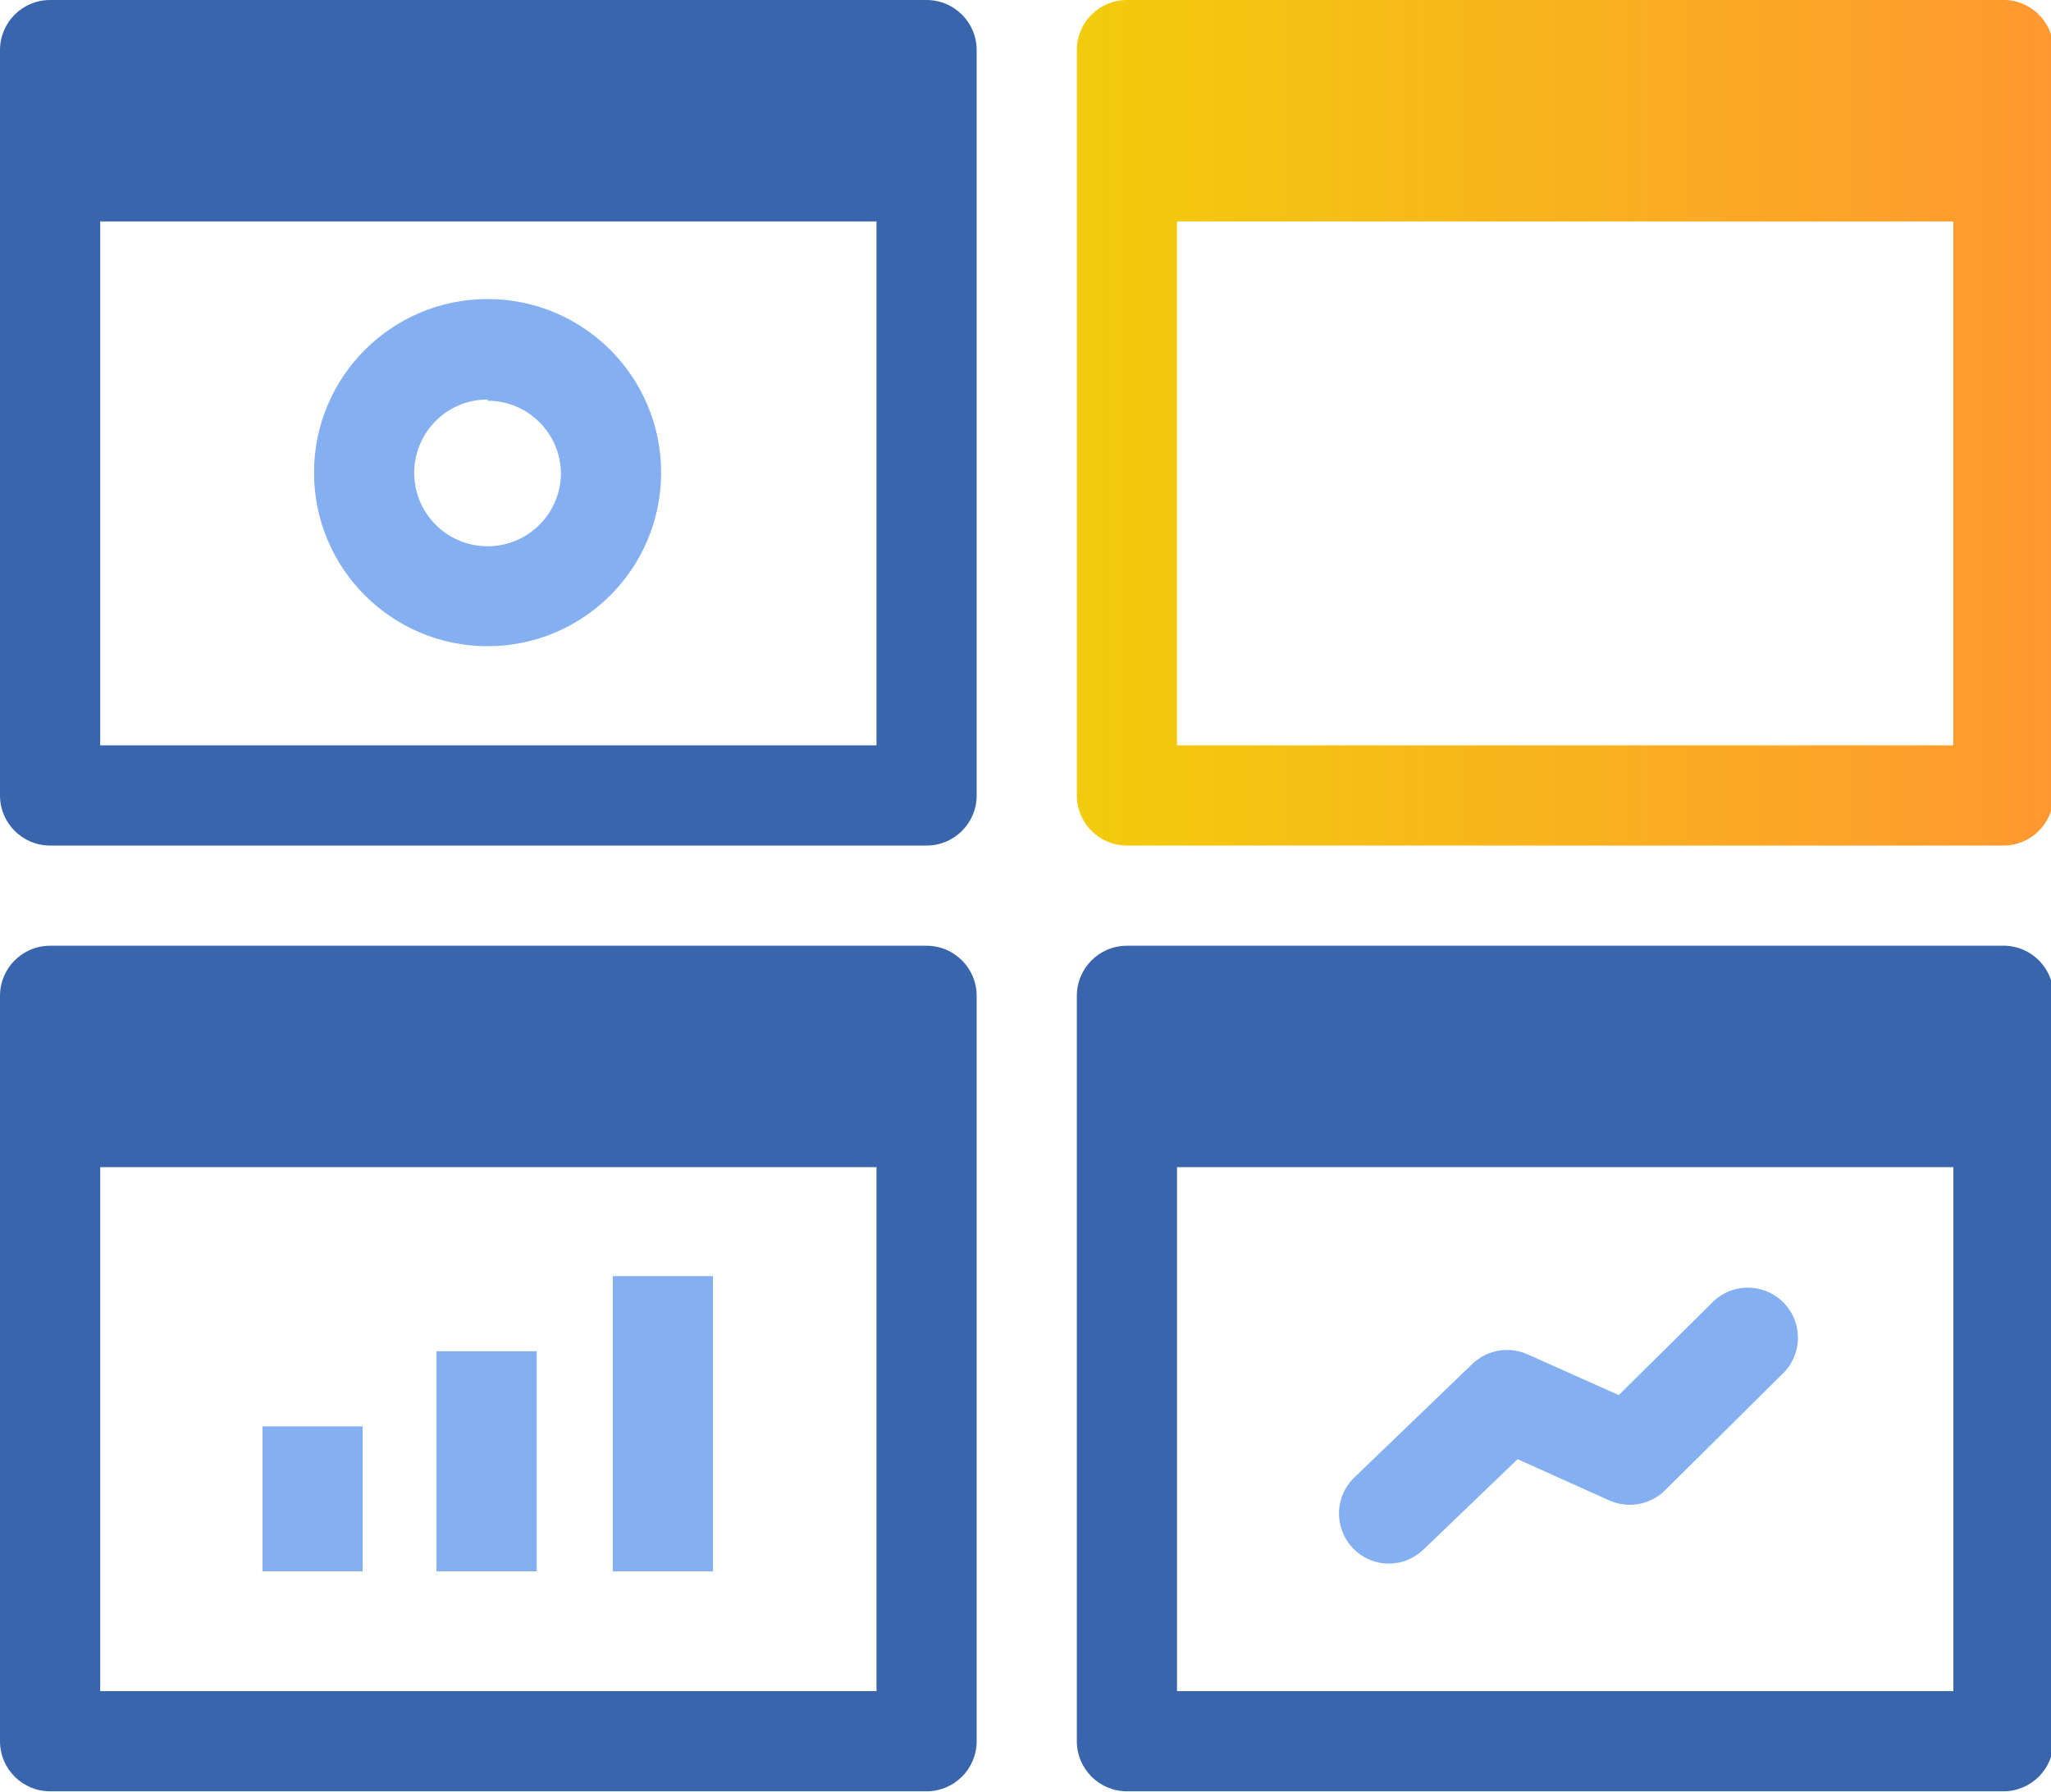
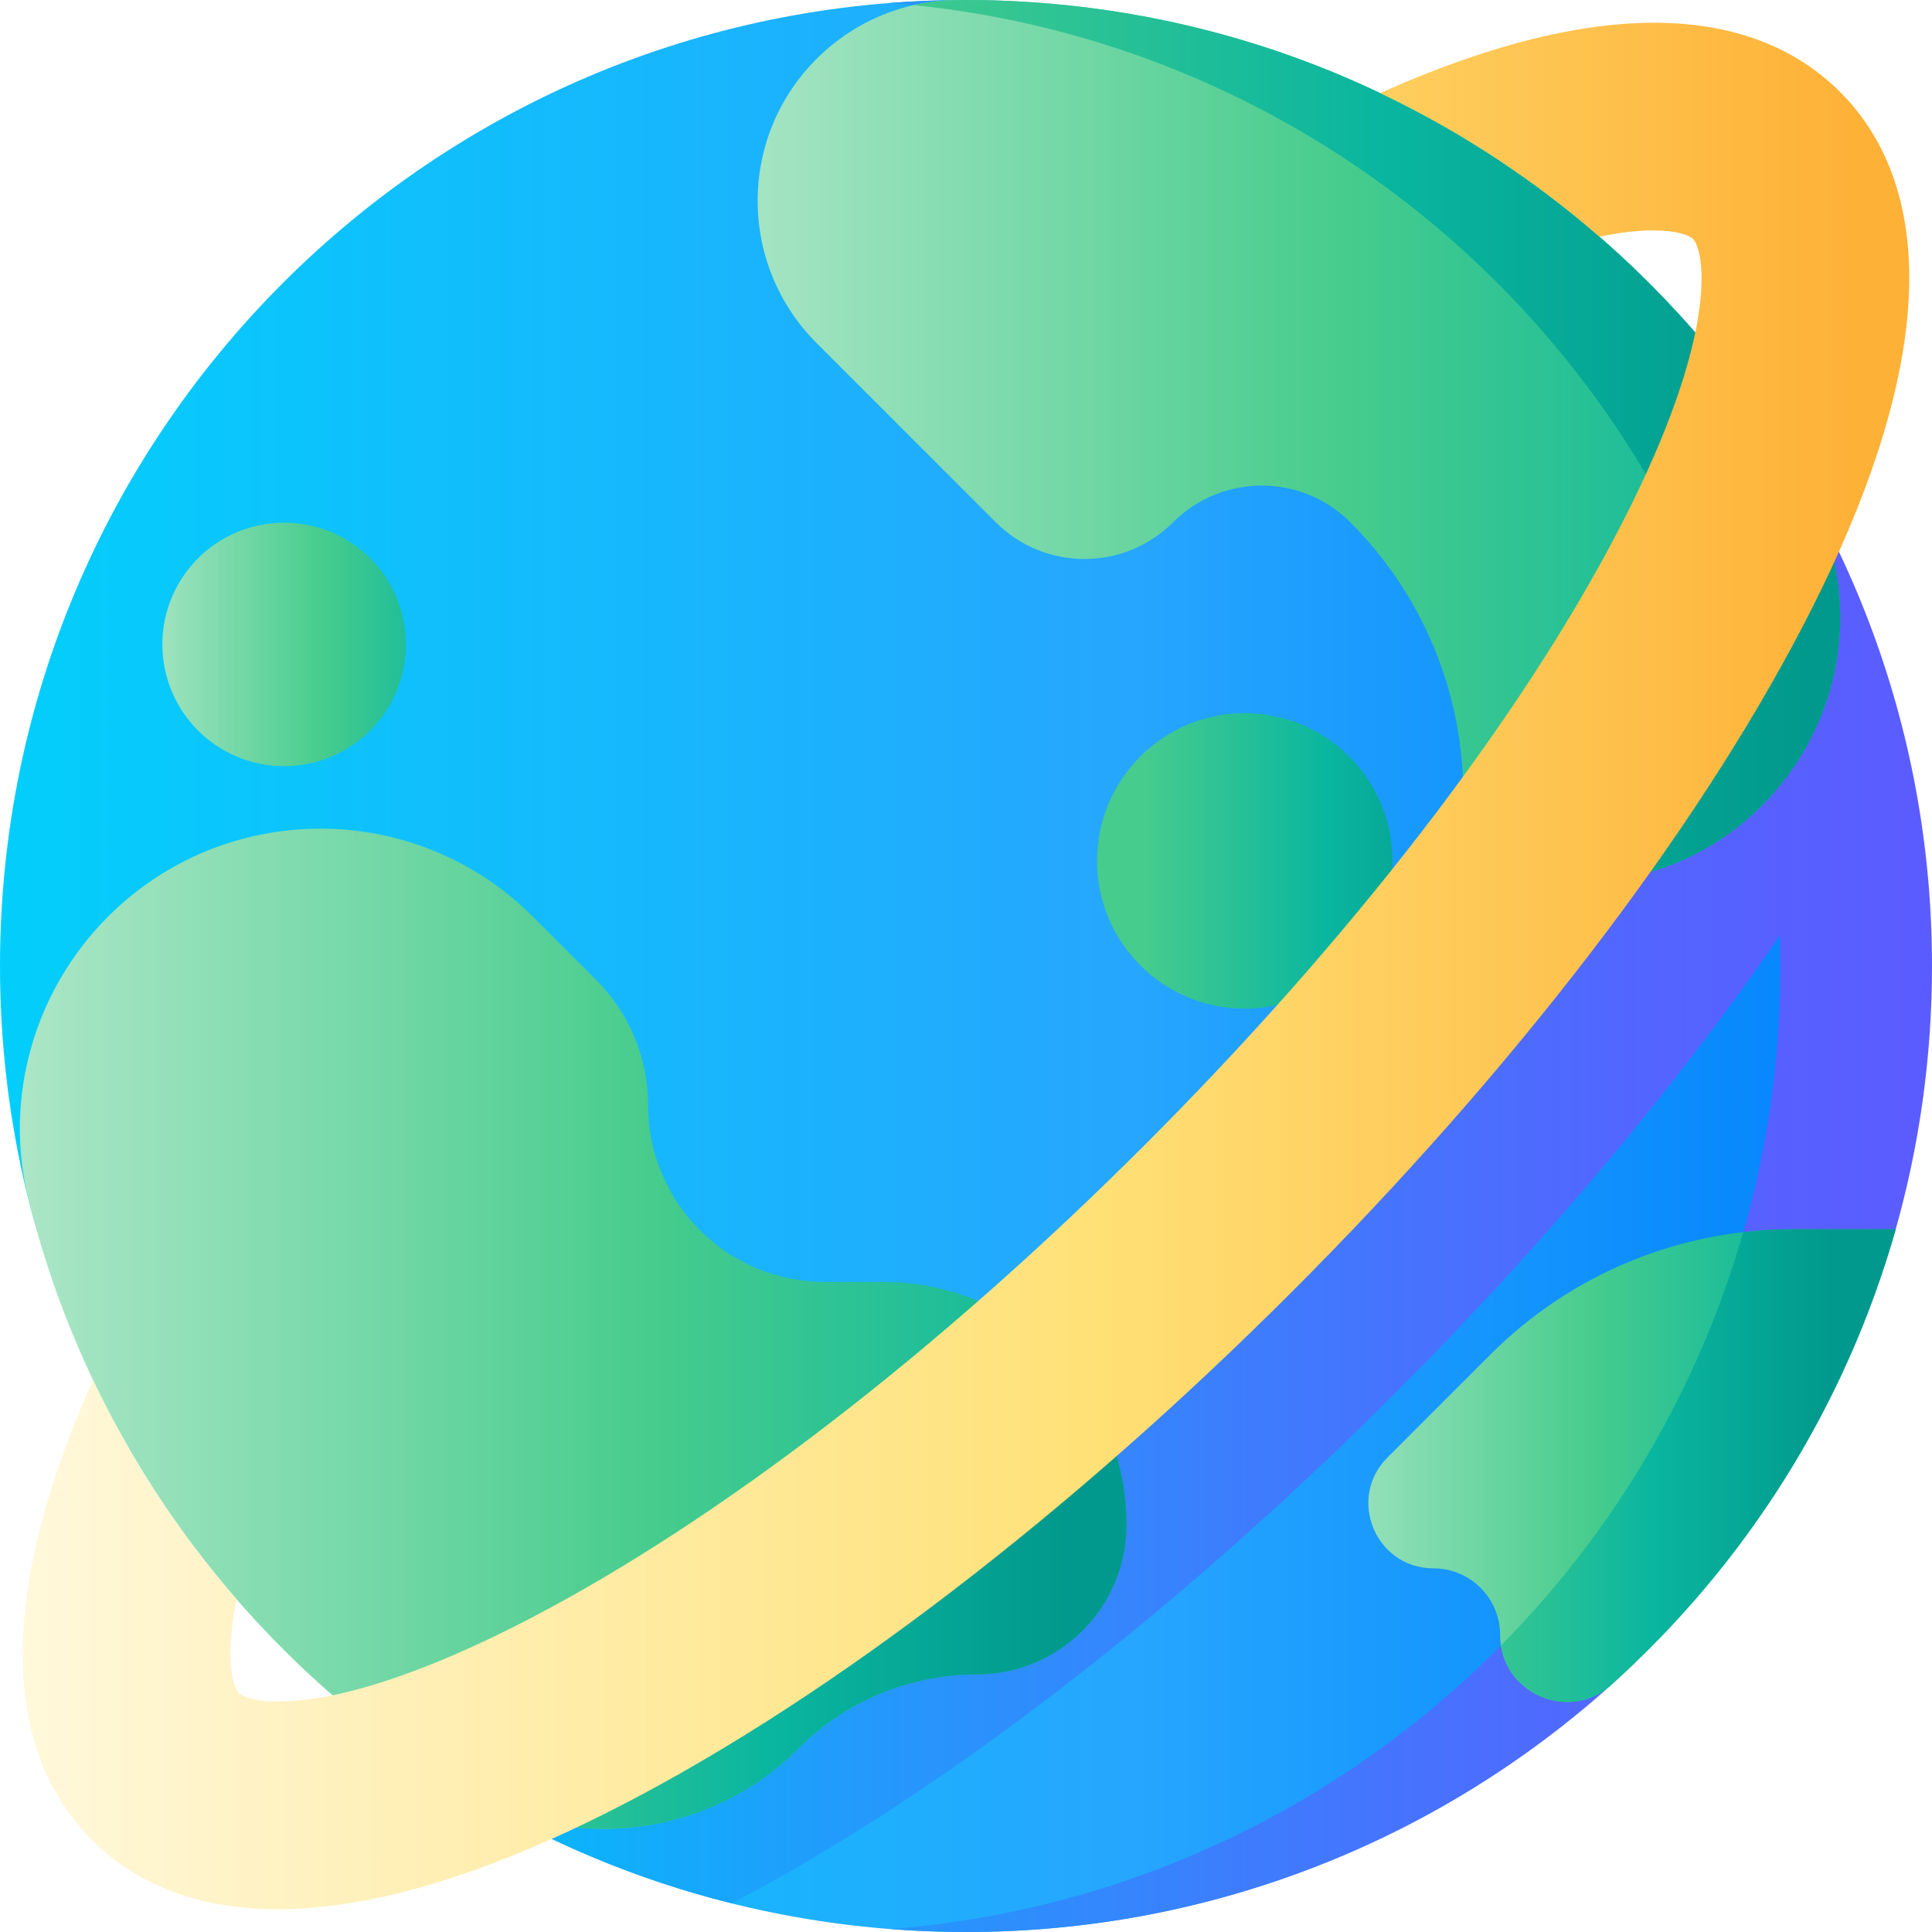
- <svg xmlns="http://www.w3.org/2000/svg" viewBox="0 0 81.9 71.52">
-   <defs>
-     <style>.cls-1{fill:#84aff1;}.cls-2{fill:#3865ab;}.cls-3{fill:url(#linear-gradient);}</style>
-     <linearGradient id="linear-gradient" x1="42.95" y1="16.88" x2="81.9" y2="16.88" gradientUnits="userSpaceOnUse">
-       <stop offset="0" stop-color="#f2cc0c" />
-       <stop offset="1" stop-color="#ff9830" />
-     </linearGradient>
-   </defs>
-   <g id="Layer_2" data-name="Layer 2">
-     <g id="Layer_1-2" data-name="Layer 1">
-       <path class="cls-1" d="M55.46,62.43A2,2,0,0,1,54.07,59l4.72-4.54a2,2,0,0,1,2.2-.39l3.65,1.63,3.68-3.64a2,2,0,1,1,2.81,2.84l-4.64,4.6a2,2,0,0,1-2.22.41L60.6,58.26l-3.76,3.61A2,2,0,0,1,55.46,62.43Z" />
-       <path class="cls-2" d="M37,0H2A2,2,0,0,0,0,2V31.76a2,2,0,0,0,2,2H37a2,2,0,0,0,2-2V2A2,2,0,0,0,37,0ZM4,29.76V8.84H35V29.76Z" />
-       <path class="cls-3" d="M79.9,0H45a2,2,0,0,0-2,2V31.76a2,2,0,0,0,2,2h35a2,2,0,0,0,2-2V2A2,2,0,0,0,79.9,0ZM47,29.76V8.84h31V29.76Z" />
-       <path class="cls-2" d="M37,37.76H2a2,2,0,0,0-2,2V69.52a2,2,0,0,0,2,2H37a2,2,0,0,0,2-2V39.76A2,2,0,0,0,37,37.76ZM4,67.52V46.6H35V67.52Z" />
-       <path class="cls-2" d="M79.9,37.76H45a2,2,0,0,0-2,2V69.52a2,2,0,0,0,2,2h35a2,2,0,0,0,2-2V39.76A2,2,0,0,0,79.9,37.76ZM47,67.52V46.6h31V67.52Z" />
-       <rect class="cls-1" x="10.48" y="56.95" width="4" height="5.79" />
-       <rect class="cls-1" x="17.43" y="53.95" width="4" height="8.79" />
-       <rect class="cls-1" x="24.47" y="50.95" width="4" height="11.79" />
-       <path class="cls-1" d="M19.47,25.8a6.93,6.93,0,1,1,6.93-6.92A6.93,6.93,0,0,1,19.47,25.8Zm0-9.85a2.93,2.93,0,1,0,2.93,2.93A2.93,2.93,0,0,0,19.47,16Z" />
+ <svg xmlns="http://www.w3.org/2000/svg" xmlns:xlink="http://www.w3.org/1999/xlink" id="Capa_1" enable-background="new 0 0 510 510" height="512" viewBox="0 0 510 510" width="512">
+   <linearGradient id="SVGID_1_" gradientUnits="userSpaceOnUse" x1="-11.906" x2="500.186" y1="255" y2="255">
+     <stop offset="0" stop-color="#01d0fb" />
+     <stop offset=".608" stop-color="#26a6fe" />
+     <stop offset="1" stop-color="#0182fc" />
+   </linearGradient>
+   <linearGradient id="SVGID_2_" gradientUnits="userSpaceOnUse" x1="113.07" x2="505.544" y1="255" y2="255">
+     <stop offset="0" stop-color="#01bffa" />
+     <stop offset=".254" stop-color="#1f9efc" />
+     <stop offset=".572" stop-color="#407afd" />
+     <stop offset=".833" stop-color="#5464ff" />
+     <stop offset="1" stop-color="#5b5cff" />
+   </linearGradient>
+   <linearGradient id="lg1">
+     <stop offset="0" stop-color="#b0e7c9" />
+     <stop offset=".593" stop-color="#46cc8d" />
+     <stop offset="1" stop-color="#0ab69f" />
+   </linearGradient>
+   <linearGradient id="SVGID_3_" gradientUnits="userSpaceOnUse" x1="-1.636" x2="294.008" xlink:href="#lg1" y1="350.764" y2="350.764" />
+   <linearGradient id="lg2">
+     <stop offset="0" stop-color="#46cc8d" />
+     <stop offset=".548" stop-color="#0ab69f" />
+     <stop offset="1" stop-color="#01998d" />
+   </linearGradient>
+   <linearGradient id="SVGID_4_" gradientUnits="userSpaceOnUse" x1="108" x2="281.666" xlink:href="#lg2" y1="425.588" y2="425.588" />
+   <linearGradient id="SVGID_5_" gradientUnits="userSpaceOnUse" x1="181" x2="476.042" xlink:href="#lg1" y1="116.5" y2="116.5" />
+   <linearGradient id="SVGID_6_" gradientUnits="userSpaceOnUse" x1="224.982" x2="477.448" xlink:href="#lg2" y1="116.5" y2="116.5" />
+   <linearGradient id="SVGID_7_" gradientUnits="userSpaceOnUse" x1="302.051" x2="389.744" xlink:href="#lg2" y1="227.257" y2="227.257" />
+   <linearGradient id="SVGID_8_" gradientUnits="userSpaceOnUse" x1="34" x2="120.585" xlink:href="#lg1" y1="170.111" y2="170.111" />
+   <linearGradient id="SVGID_9_" gradientUnits="userSpaceOnUse" x1="339" x2="477.177" xlink:href="#lg1" y1="386.892" y2="386.892" />
+   <linearGradient id="SVGID_10_" gradientUnits="userSpaceOnUse" x1="379.577" x2="483.018" xlink:href="#lg2" y1="386.892" y2="386.892" />
+   <linearGradient id="SVGID_11_" gradientUnits="userSpaceOnUse" x1="-6.001" x2="489.26" y1="255.003" y2="255.003">
+     <stop offset="0" stop-color="#fff9df" />
+     <stop offset=".593" stop-color="#ffe177" />
+     <stop offset="1" stop-color="#feb137" />
+   </linearGradient>
+   <g>
+     <g>
+       <g>
+         <g>
+           <path d="m506 255c0 140.833-110.167 255-251 255-42.085 0-81.789-10.195-116.777-28.25-37.037-19.113-64.788-52.033-88.486-85.991-17.782-25.482-35.029-49.364-42.57-80.475-4.684-19.328-7.167-39.516-7.167-60.284 0-140.833 114.167-255 255-255 109.245.713 251 114.167 251 255z" fill="url(#SVGID_1_)" />
+         </g>
+       </g>
+       <path d="m255 0c-6.735 0-13.407.266-20.01.778 101.085 7.847 185.627 74.637 219.318 166.036-.035.065-.073.12-.108.187-26.075 50.09-70.47 107.693-124.988 162.211s-112.132 98.913-162.21 124.988c-18.687 9.725-33.433 15.388-44.807 18.521 21.73 13.283 45.605 23.395 70.981 29.715 54.719-28.637 116.767-76.336 174.846-134.416 39.723-39.723 74.583-81.301 101.817-121.122.084 2.691.142 5.389.142 8.101 0 134.098-103.511 244.016-234.99 254.222 6.602.513 13.274.779 20.009.779 65.459 0 125.157-24.665 170.308-65.207 16.569-14.878 29.725-33.322 41.942-52.043 13.863-21.243 26.099-43.252 33.164-68.249 6.245-22.094 9.586-45.407 9.586-69.501 0-63.976-23.56-122.449-62.476-167.217-20.454-23.529-48.15-40.273-75.898-55.039-35.675-18.986-73.394-32.744-116.626-32.744z" fill="url(#SVGID_2_)" />
+       <path d="m157.4 258.715-16.754-16.754c-30.961-30.961-81.158-30.961-112.119 0-19.551 19.551-27.661 47.914-20.992 74.747 16.203 65.196 57.493 120.475 113.033 155 28.872 17.948 66.275 13.782 90.314-10.257 12.453-12.454 29.345-19.451 46.958-19.451 21.829 0 39.525-17.696 39.525-39.525 0-35.381-28.682-64.064-64.064-64.064h-15.543c-25.783 0-46.685-20.902-46.685-46.685 0-12.382-4.918-24.256-13.673-33.011z" fill="url(#SVGID_3_)" />
+       <path d="m210.881 461.451c12.454-12.454 29.346-19.451 46.959-19.451 21.829 0 39.525-17.696 39.525-39.525 0-12.527-3.609-24.205-9.824-34.077-41.43 36.559-83.091 66.303-120.539 85.802-18.657 9.709-33.384 15.369-44.751 18.505 28.631 16.768 65.054 12.322 88.63-11.254z" fill="url(#SVGID_4_)" />
+       <path d="m415.712 233c53.551 0 87.389-57.854 60.819-104.348-43.92-76.854-126.672-128.652-221.531-128.652-.8 0-1.598.004-2.396.011-29.119.27-52.604 23.906-52.604 53.027 0 14.062 5.586 27.548 15.529 37.491l47.344 47.344c12.921 12.921 33.87 12.921 46.791 0 12.921-12.921 33.87-12.921 46.791 0 19.103 19.103 29.835 45.013 29.835 72.029 0 12.756 10.341 23.097 23.097 23.097h6.325z" fill="url(#SVGID_5_)" />
+       <path d="m241.24 1.35c98.308 10.059 180.074 75.956 213.067 165.465-.035.065-.073.12-.108.187-10.903 20.944-25.018 43.203-41.727 65.998h3.239c53.551 0 87.389-57.854 60.819-104.348-43.919-76.854-126.671-128.652-221.53-128.652-.97 0-1.935.018-2.902.029-3.727.069-7.357.524-10.858 1.321z" fill="url(#SVGID_6_)" />
+       <circle cx="328.582" cy="227.257" fill="url(#SVGID_7_)" r="38.993" />
+       <circle cx="75" cy="170.111" fill="url(#SVGID_8_)" r="32.139" />
+       <path d="m500.41 324.5h-27.28c-29.857 0-58.491 11.861-79.603 32.973l-27.26 27.26c-10.8 10.8-3.15 29.267 12.124 29.267 9.725 0 17.609 7.884 17.609 17.609 0 15.187 17.998 23.319 29.299 13.173 35.373-31.758 61.82-73.256 75.111-120.282z" fill="url(#SVGID_9_)" />
+       <path d="m473.13 324.5c-4.356 0-8.685.26-12.969.757-11.939 41.739-34.243 79.095-63.957 109.113 2.018 13.371 18.499 19.925 29.094 10.413 35.373-31.758 61.82-73.256 75.112-120.282h-27.28z" fill="url(#SVGID_10_)" />
    </g>
+     <path d="m485.729 24.271c-17.477-17.477-52.517-30.515-121.39.305 21.039 9.989 40.492 22.783 57.871 37.906 5.83-1.207 10.525-1.659 14.209-1.659 3.098 0 5.476.317 7.196.756 1.732.439 2.805 1 3.305 1.5 1.585 1.597 3.842 9.062.598 24.709-2.512 12.123-8.33 29.174-20.319 52.212-26.076 50.09-70.47 107.693-124.987 162.211-54.517 54.517-112.133 98.912-162.211 124.988-23.039 11.989-40.089 17.807-52.212 20.319-15.648 3.244-23.112.988-24.71-.598-1.586-1.598-3.842-9.062-.598-24.709-15.123-17.38-27.917-36.833-37.906-57.872-30.82 68.873-17.782 103.9-.305 121.39 9.842 9.83 25.234 18.27 49.09 18.27 18.526 0 42.175-5.098 72.287-18.575 6.281-2.805 12.843-5.976 19.697-9.549 54.92-28.588 117.304-76.483 175.675-134.854 58.371-58.372 106.266-120.755 134.854-175.675 3.561-6.854 6.745-13.404 9.55-19.685 13.477-30.113 18.575-53.774 18.575-72.312.001-23.844-8.426-39.236-18.269-49.078z" fill="url(#SVGID_11_)" />
  </g>
</svg>
